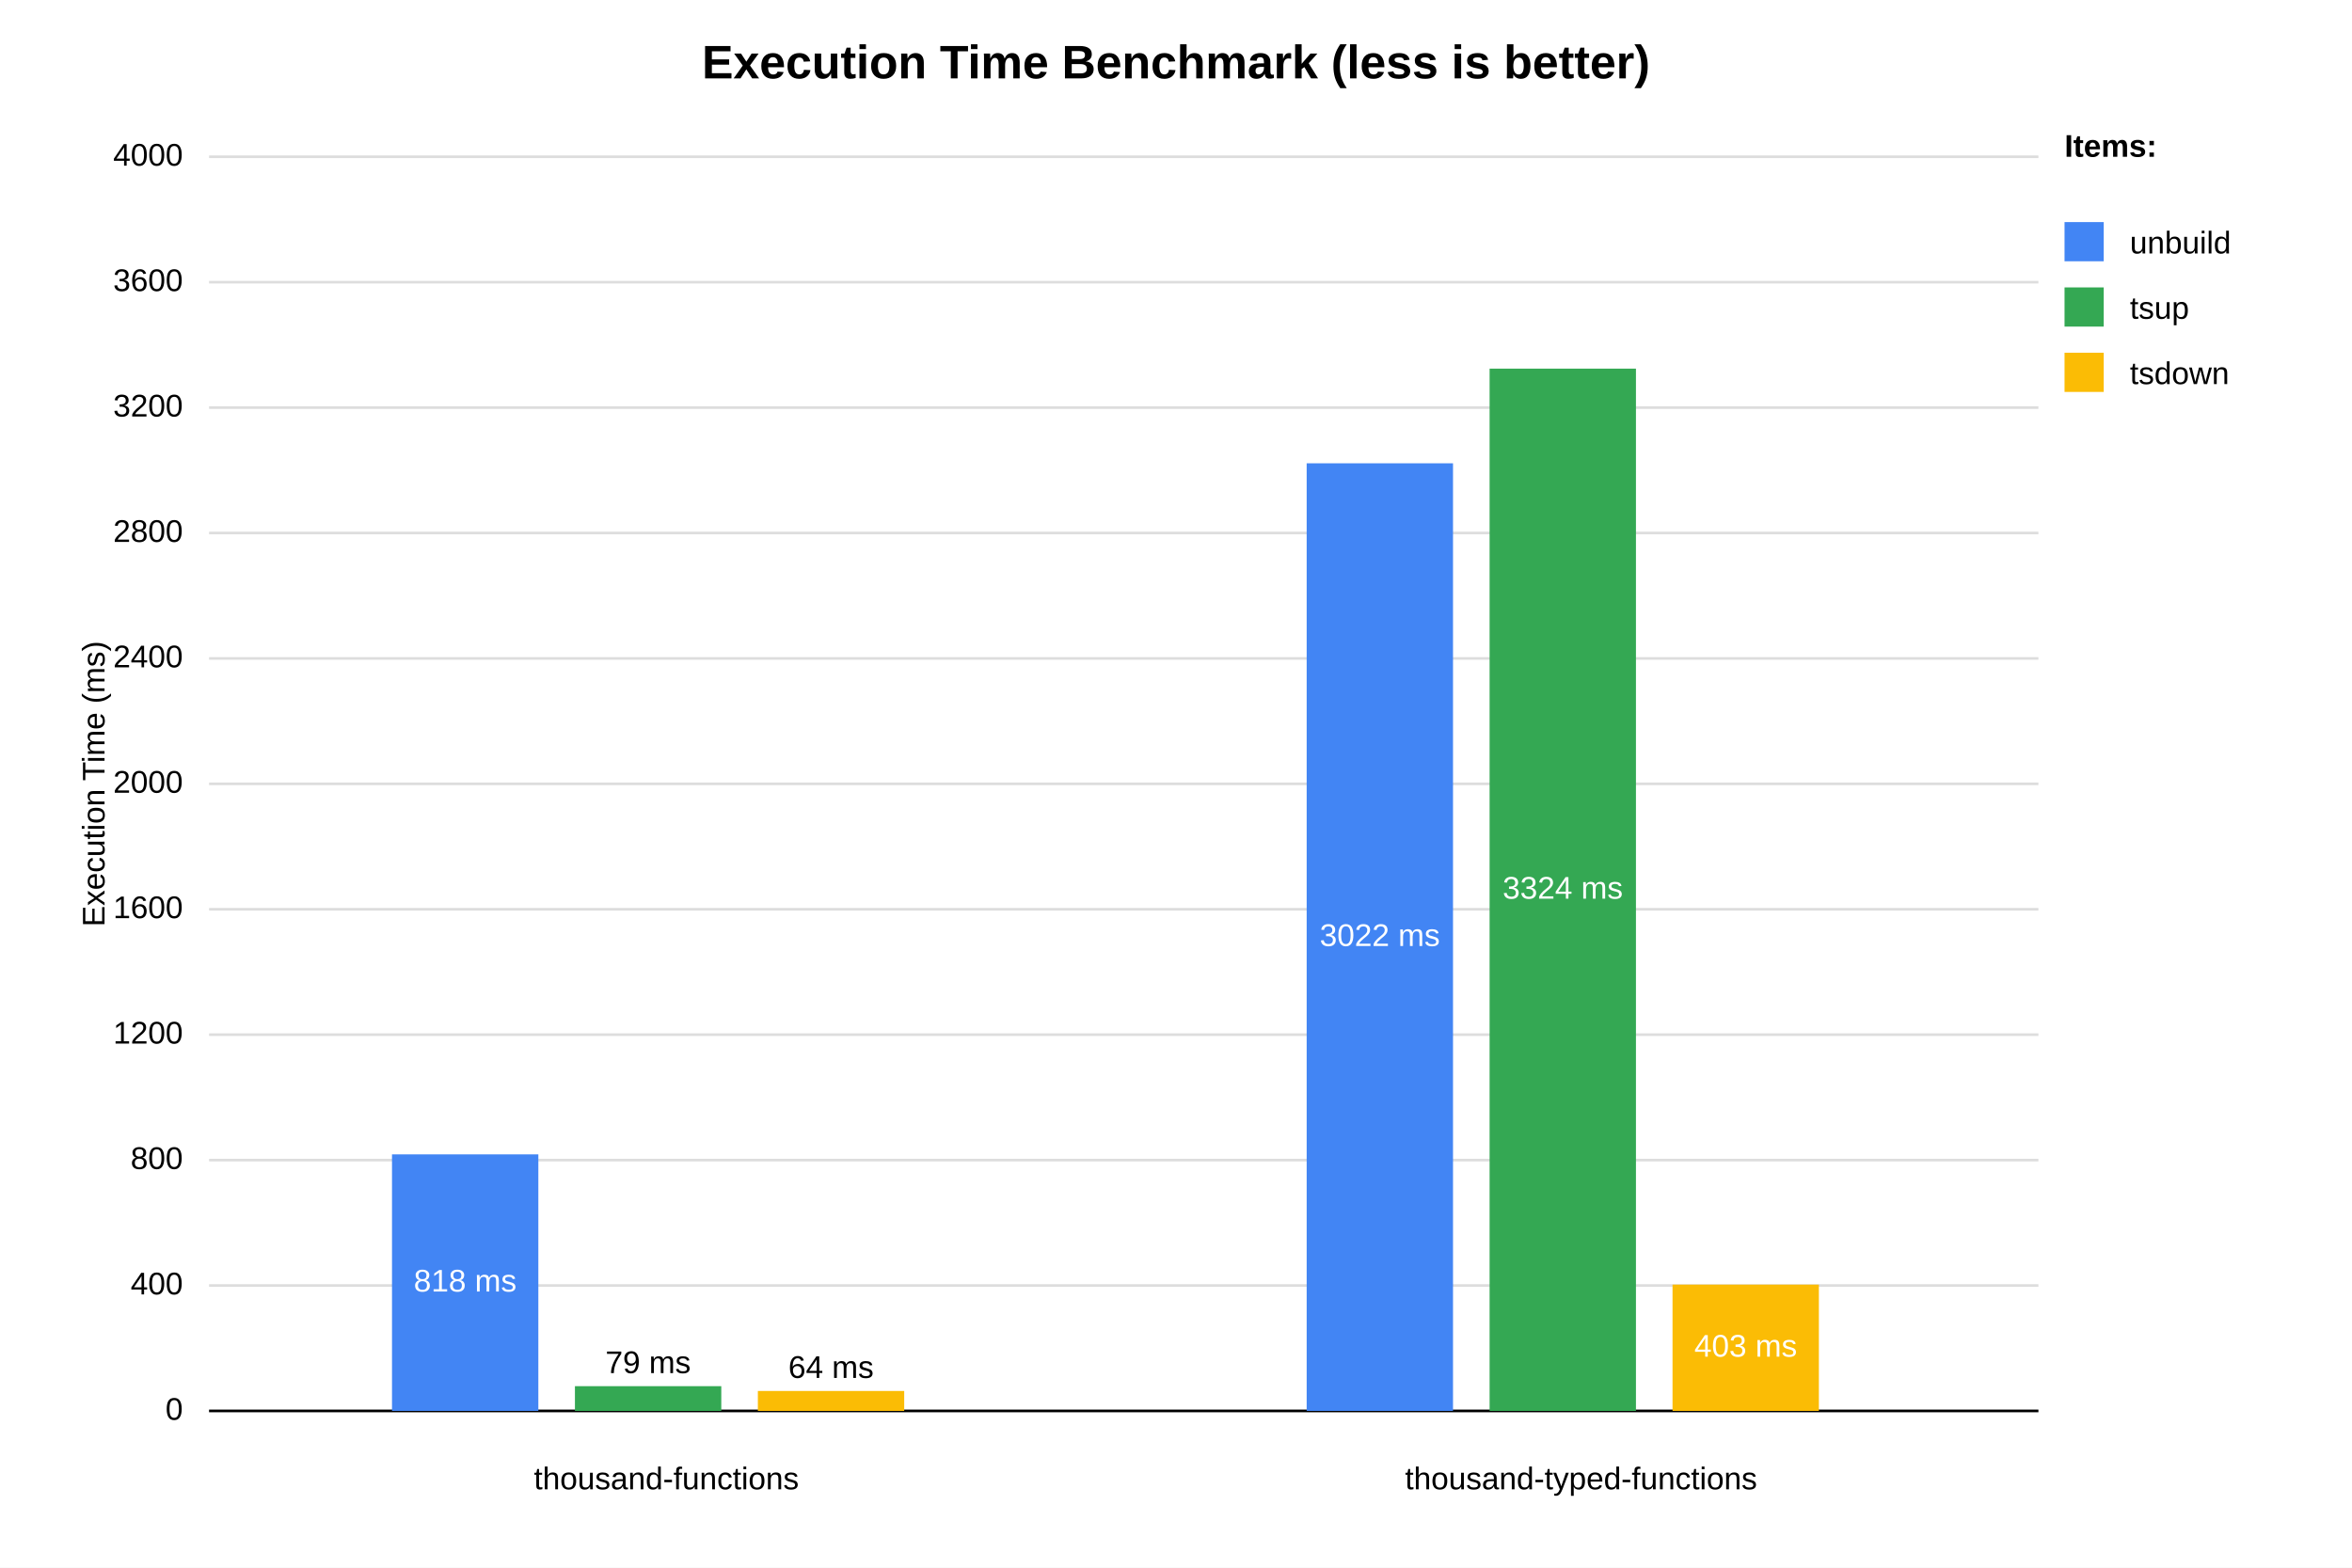
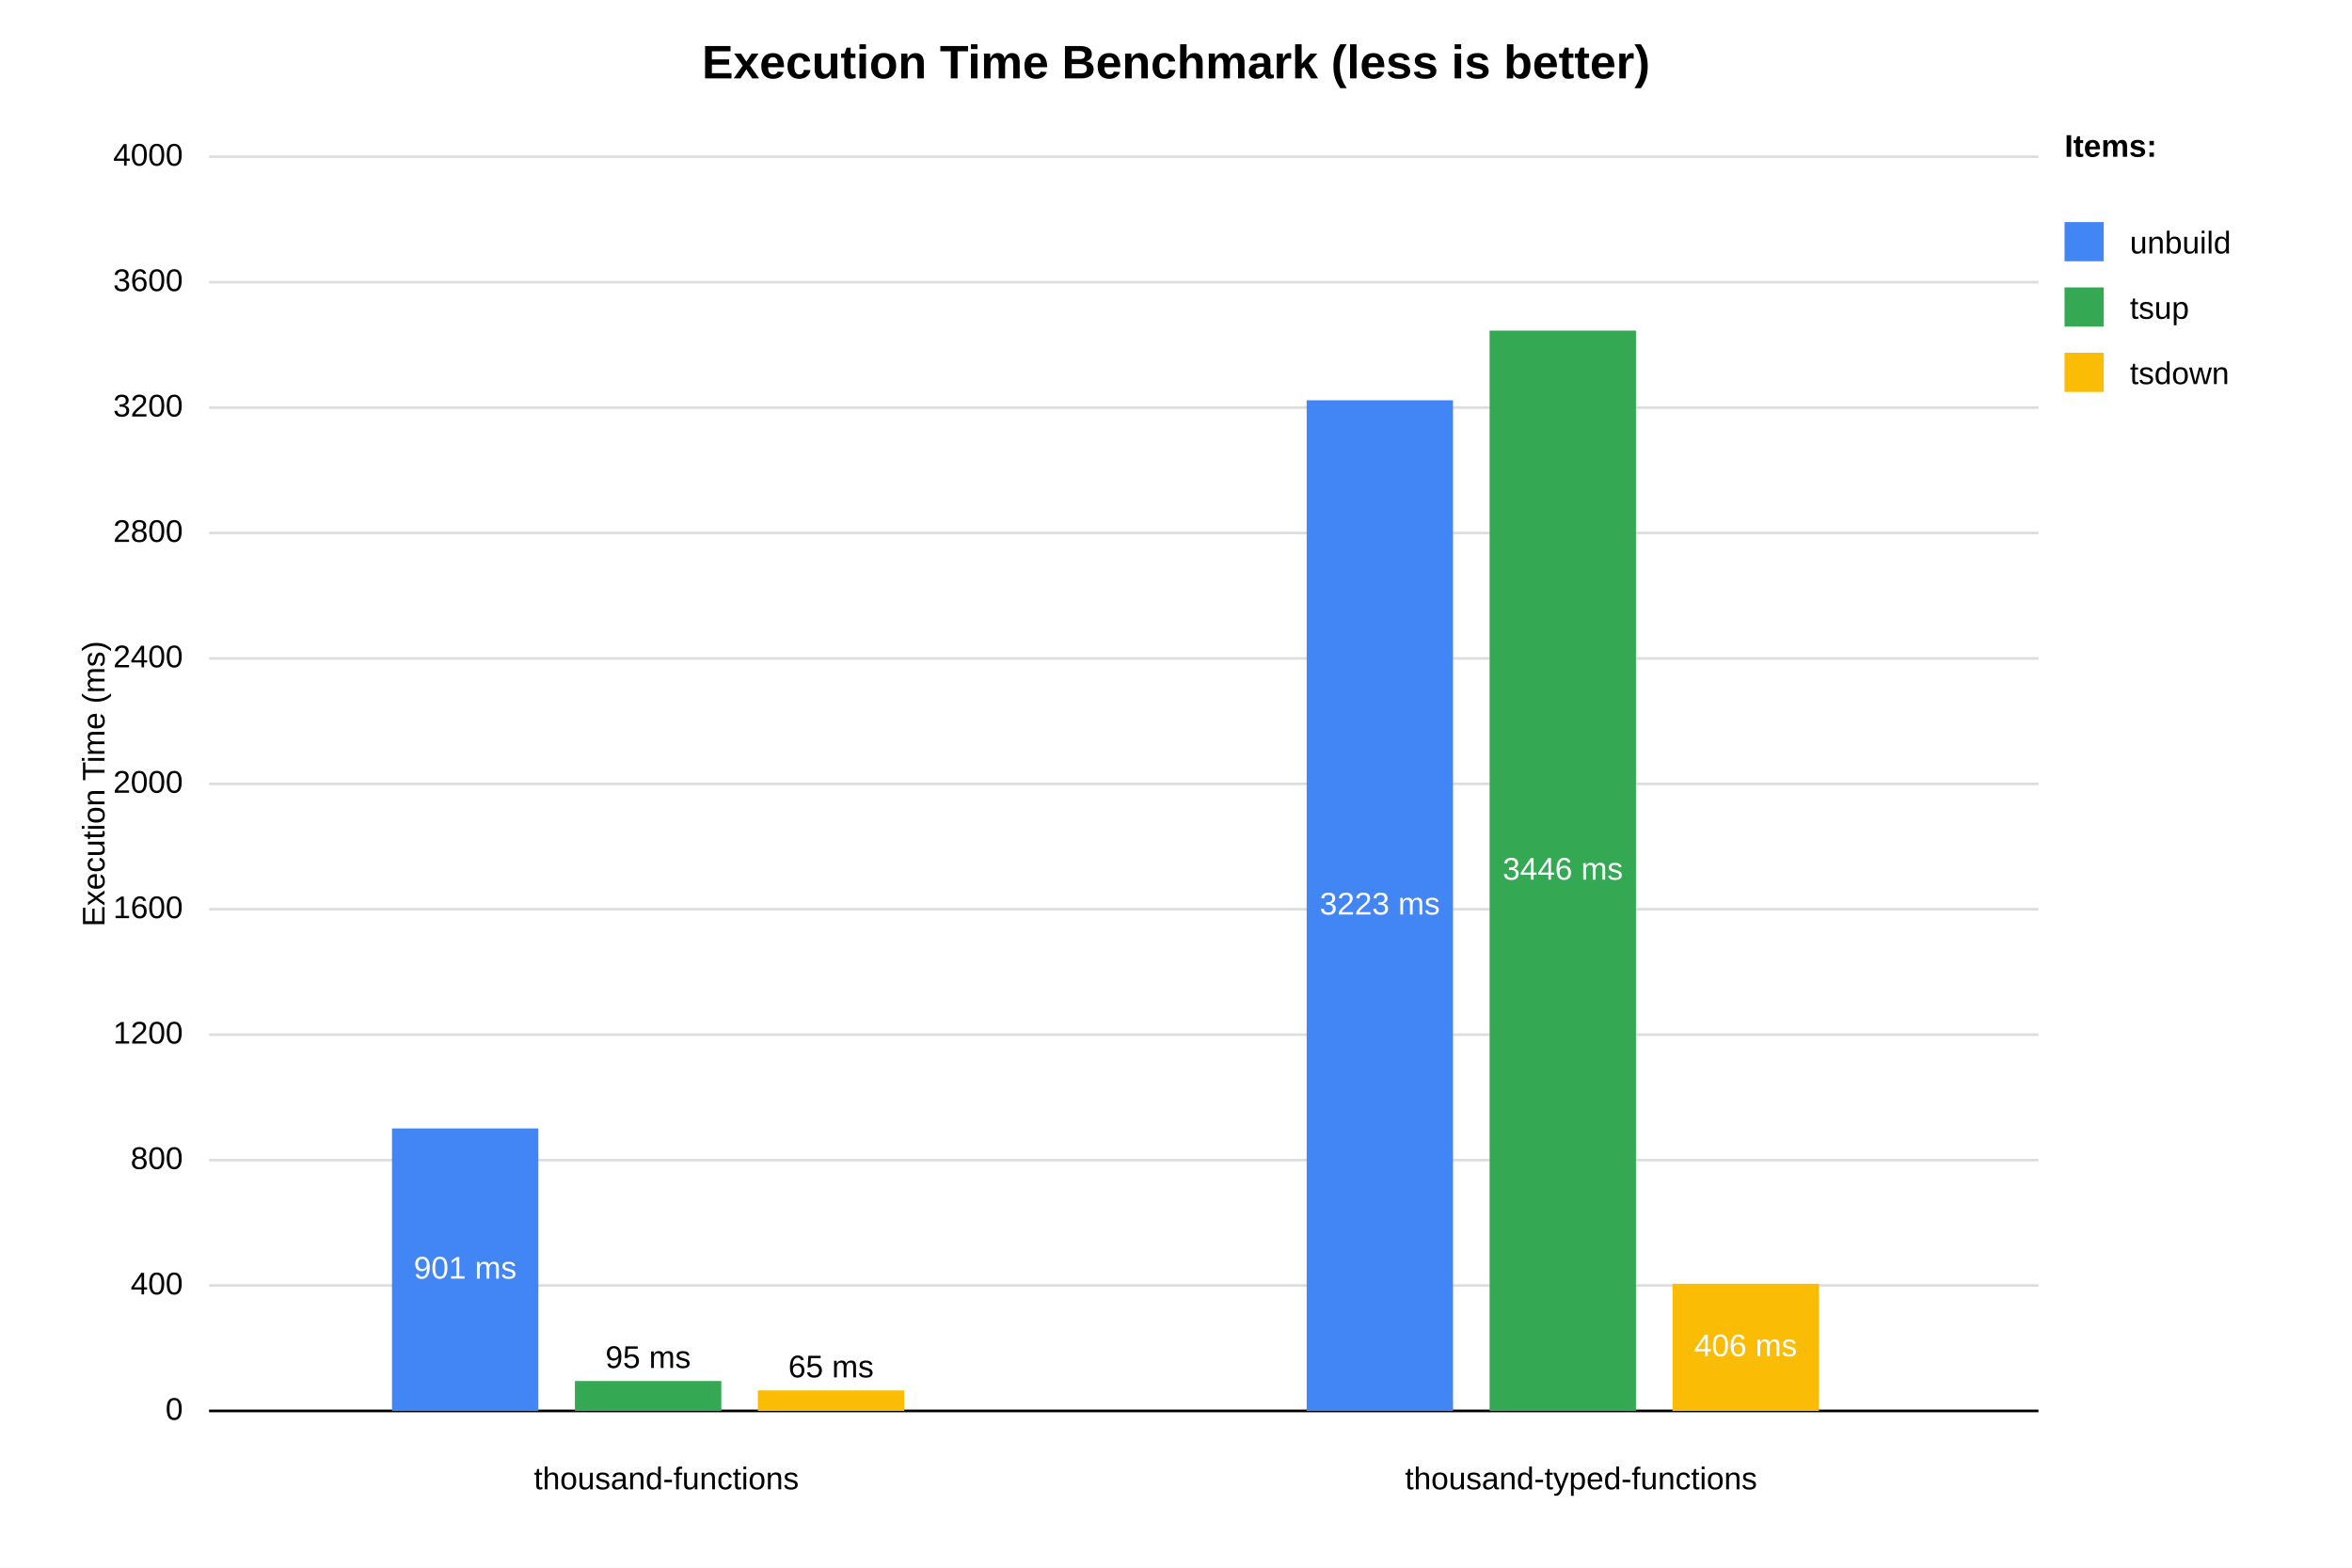
<svg xmlns="http://www.w3.org/2000/svg" width="900" height="600">
  <rect width="900" height="600" fill="white" />
  <text x="450" y="30" font-family="Arial, sans-serif" font-size="18" font-weight="bold" text-anchor="middle">Execution Time Benchmark (less is better)</text>
  <g transform="translate(80, 60)">
    <line x1="0" y1="480" x2="700" y2="480" stroke="#ddd" stroke-width="1" />
    <text x="-10" y="480" font-family="Arial, sans-serif" font-size="12" text-anchor="end" dominant-baseline="middle">0</text>
    <line x1="0" y1="432" x2="700" y2="432" stroke="#ddd" stroke-width="1" />
    <text x="-10" y="432" font-family="Arial, sans-serif" font-size="12" text-anchor="end" dominant-baseline="middle">400</text>
    <line x1="0" y1="384" x2="700" y2="384" stroke="#ddd" stroke-width="1" />
    <text x="-10" y="384" font-family="Arial, sans-serif" font-size="12" text-anchor="end" dominant-baseline="middle">800</text>
    <line x1="0" y1="336" x2="700" y2="336" stroke="#ddd" stroke-width="1" />
    <text x="-10" y="336" font-family="Arial, sans-serif" font-size="12" text-anchor="end" dominant-baseline="middle">1200</text>
    <line x1="0" y1="288" x2="700" y2="288" stroke="#ddd" stroke-width="1" />
    <text x="-10" y="288" font-family="Arial, sans-serif" font-size="12" text-anchor="end" dominant-baseline="middle">1600</text>
    <line x1="0" y1="240" x2="700" y2="240" stroke="#ddd" stroke-width="1" />
    <text x="-10" y="240" font-family="Arial, sans-serif" font-size="12" text-anchor="end" dominant-baseline="middle">2000</text>
    <line x1="0" y1="192" x2="700" y2="192" stroke="#ddd" stroke-width="1" />
    <text x="-10" y="192" font-family="Arial, sans-serif" font-size="12" text-anchor="end" dominant-baseline="middle">2400</text>
    <line x1="0" y1="144" x2="700" y2="144" stroke="#ddd" stroke-width="1" />
    <text x="-10" y="144" font-family="Arial, sans-serif" font-size="12" text-anchor="end" dominant-baseline="middle">2800</text>
    <line x1="0" y1="96" x2="700" y2="96" stroke="#ddd" stroke-width="1" />
    <text x="-10" y="96" font-family="Arial, sans-serif" font-size="12" text-anchor="end" dominant-baseline="middle">3200</text>
    <line x1="0" y1="48" x2="700" y2="48" stroke="#ddd" stroke-width="1" />
    <text x="-10" y="48" font-family="Arial, sans-serif" font-size="12" text-anchor="end" dominant-baseline="middle">3600</text>
    <line x1="0" y1="0" x2="700" y2="0" stroke="#ddd" stroke-width="1" />
    <text x="-10" y="0" font-family="Arial, sans-serif" font-size="12" text-anchor="end" dominant-baseline="middle">4000</text>
    <text x="-40" y="240" font-family="Arial, sans-serif" font-size="12" text-anchor="middle" transform="rotate(-90, -40, 240)">Execution Time (ms)</text>
    <line x1="0" y1="480" x2="700" y2="480" stroke="#000" stroke-width="1" />
    <text x="175" y="510" font-family="Arial, sans-serif" font-size="12" text-anchor="middle">thousand-functions</text>
-     <rect x="70" y="381.815" width="56" height="98.185" fill="#4285F4" />
-     <text x="98" y="430.907" font-family="Arial, sans-serif" font-size="12" text-anchor="middle" fill="#fff" dominant-baseline="middle">818 ms</text>
-     <rect x="140" y="470.527" width="56" height="9.473" fill="#34A853" />
-     <text x="168" y="465.527" font-family="Arial, sans-serif" font-size="12" text-anchor="middle">79 ms</text>
-     <rect x="210" y="472.366" width="56" height="7.634" fill="#FBBC05" />
-     <text x="238" y="467.366" font-family="Arial, sans-serif" font-size="12" text-anchor="middle">64 ms</text>
+     <rect x="70" y="371.885" width="56" height="108.115" fill="#4285F4" />
+     <text x="98" y="425.943" font-family="Arial, sans-serif" font-size="12" text-anchor="middle" fill="#fff" dominant-baseline="middle">901 ms</text>
+     <rect x="140" y="468.559" width="56" height="11.441" fill="#34A853" />
+     <text x="168" y="463.559" font-family="Arial, sans-serif" font-size="12" text-anchor="middle">95 ms</text>
+     <rect x="210" y="472.157" width="56" height="7.843" fill="#FBBC05" />
+     <text x="238" y="467.157" font-family="Arial, sans-serif" font-size="12" text-anchor="middle">65 ms</text>
    <text x="525" y="510" font-family="Arial, sans-serif" font-size="12" text-anchor="middle">thousand-typed-functions</text>
-     <rect x="420" y="117.318" width="56" height="362.682" fill="#4285F4" />
-     <text x="448" y="298.659" font-family="Arial, sans-serif" font-size="12" text-anchor="middle" fill="#fff" dominant-baseline="middle">3022 ms</text>
-     <rect x="490" y="81.087" width="56" height="398.913" fill="#34A853" />
-     <text x="518" y="280.544" font-family="Arial, sans-serif" font-size="12" text-anchor="middle" fill="#fff" dominant-baseline="middle">3324 ms</text>
-     <rect x="560" y="431.659" width="56" height="48.341" fill="#FBBC05" />
-     <text x="588" y="455.829" font-family="Arial, sans-serif" font-size="12" text-anchor="middle" fill="#fff" dominant-baseline="middle">403 ms</text>
+     <rect x="420" y="93.198" width="56" height="386.802" fill="#4285F4" />
+     <text x="448" y="286.599" font-family="Arial, sans-serif" font-size="12" text-anchor="middle" fill="#fff" dominant-baseline="middle">3223 ms</text>
+     <rect x="490" y="66.538" width="56" height="413.462" fill="#34A853" />
+     <text x="518" y="273.269" font-family="Arial, sans-serif" font-size="12" text-anchor="middle" fill="#fff" dominant-baseline="middle">3446 ms</text>
+     <rect x="560" y="431.339" width="56" height="48.661" fill="#FBBC05" />
+     <text x="588" y="455.669" font-family="Arial, sans-serif" font-size="12" text-anchor="middle" fill="#fff" dominant-baseline="middle">406 ms</text>
    <text x="710" y="0" font-family="Arial, sans-serif" font-size="12" font-weight="bold" text-anchor="start">Items:</text>
    <rect x="710" y="25" width="15" height="15" fill="#4285F4" />
    <text x="735" y="37" font-family="Arial, sans-serif" font-size="12" text-anchor="start">unbuild</text>
    <rect x="710" y="50" width="15" height="15" fill="#34A853" />
    <text x="735" y="62" font-family="Arial, sans-serif" font-size="12" text-anchor="start">tsup</text>
    <rect x="710" y="75" width="15" height="15" fill="#FBBC05" />
    <text x="735" y="87" font-family="Arial, sans-serif" font-size="12" text-anchor="start">tsdown</text>
  </g>
</svg>
